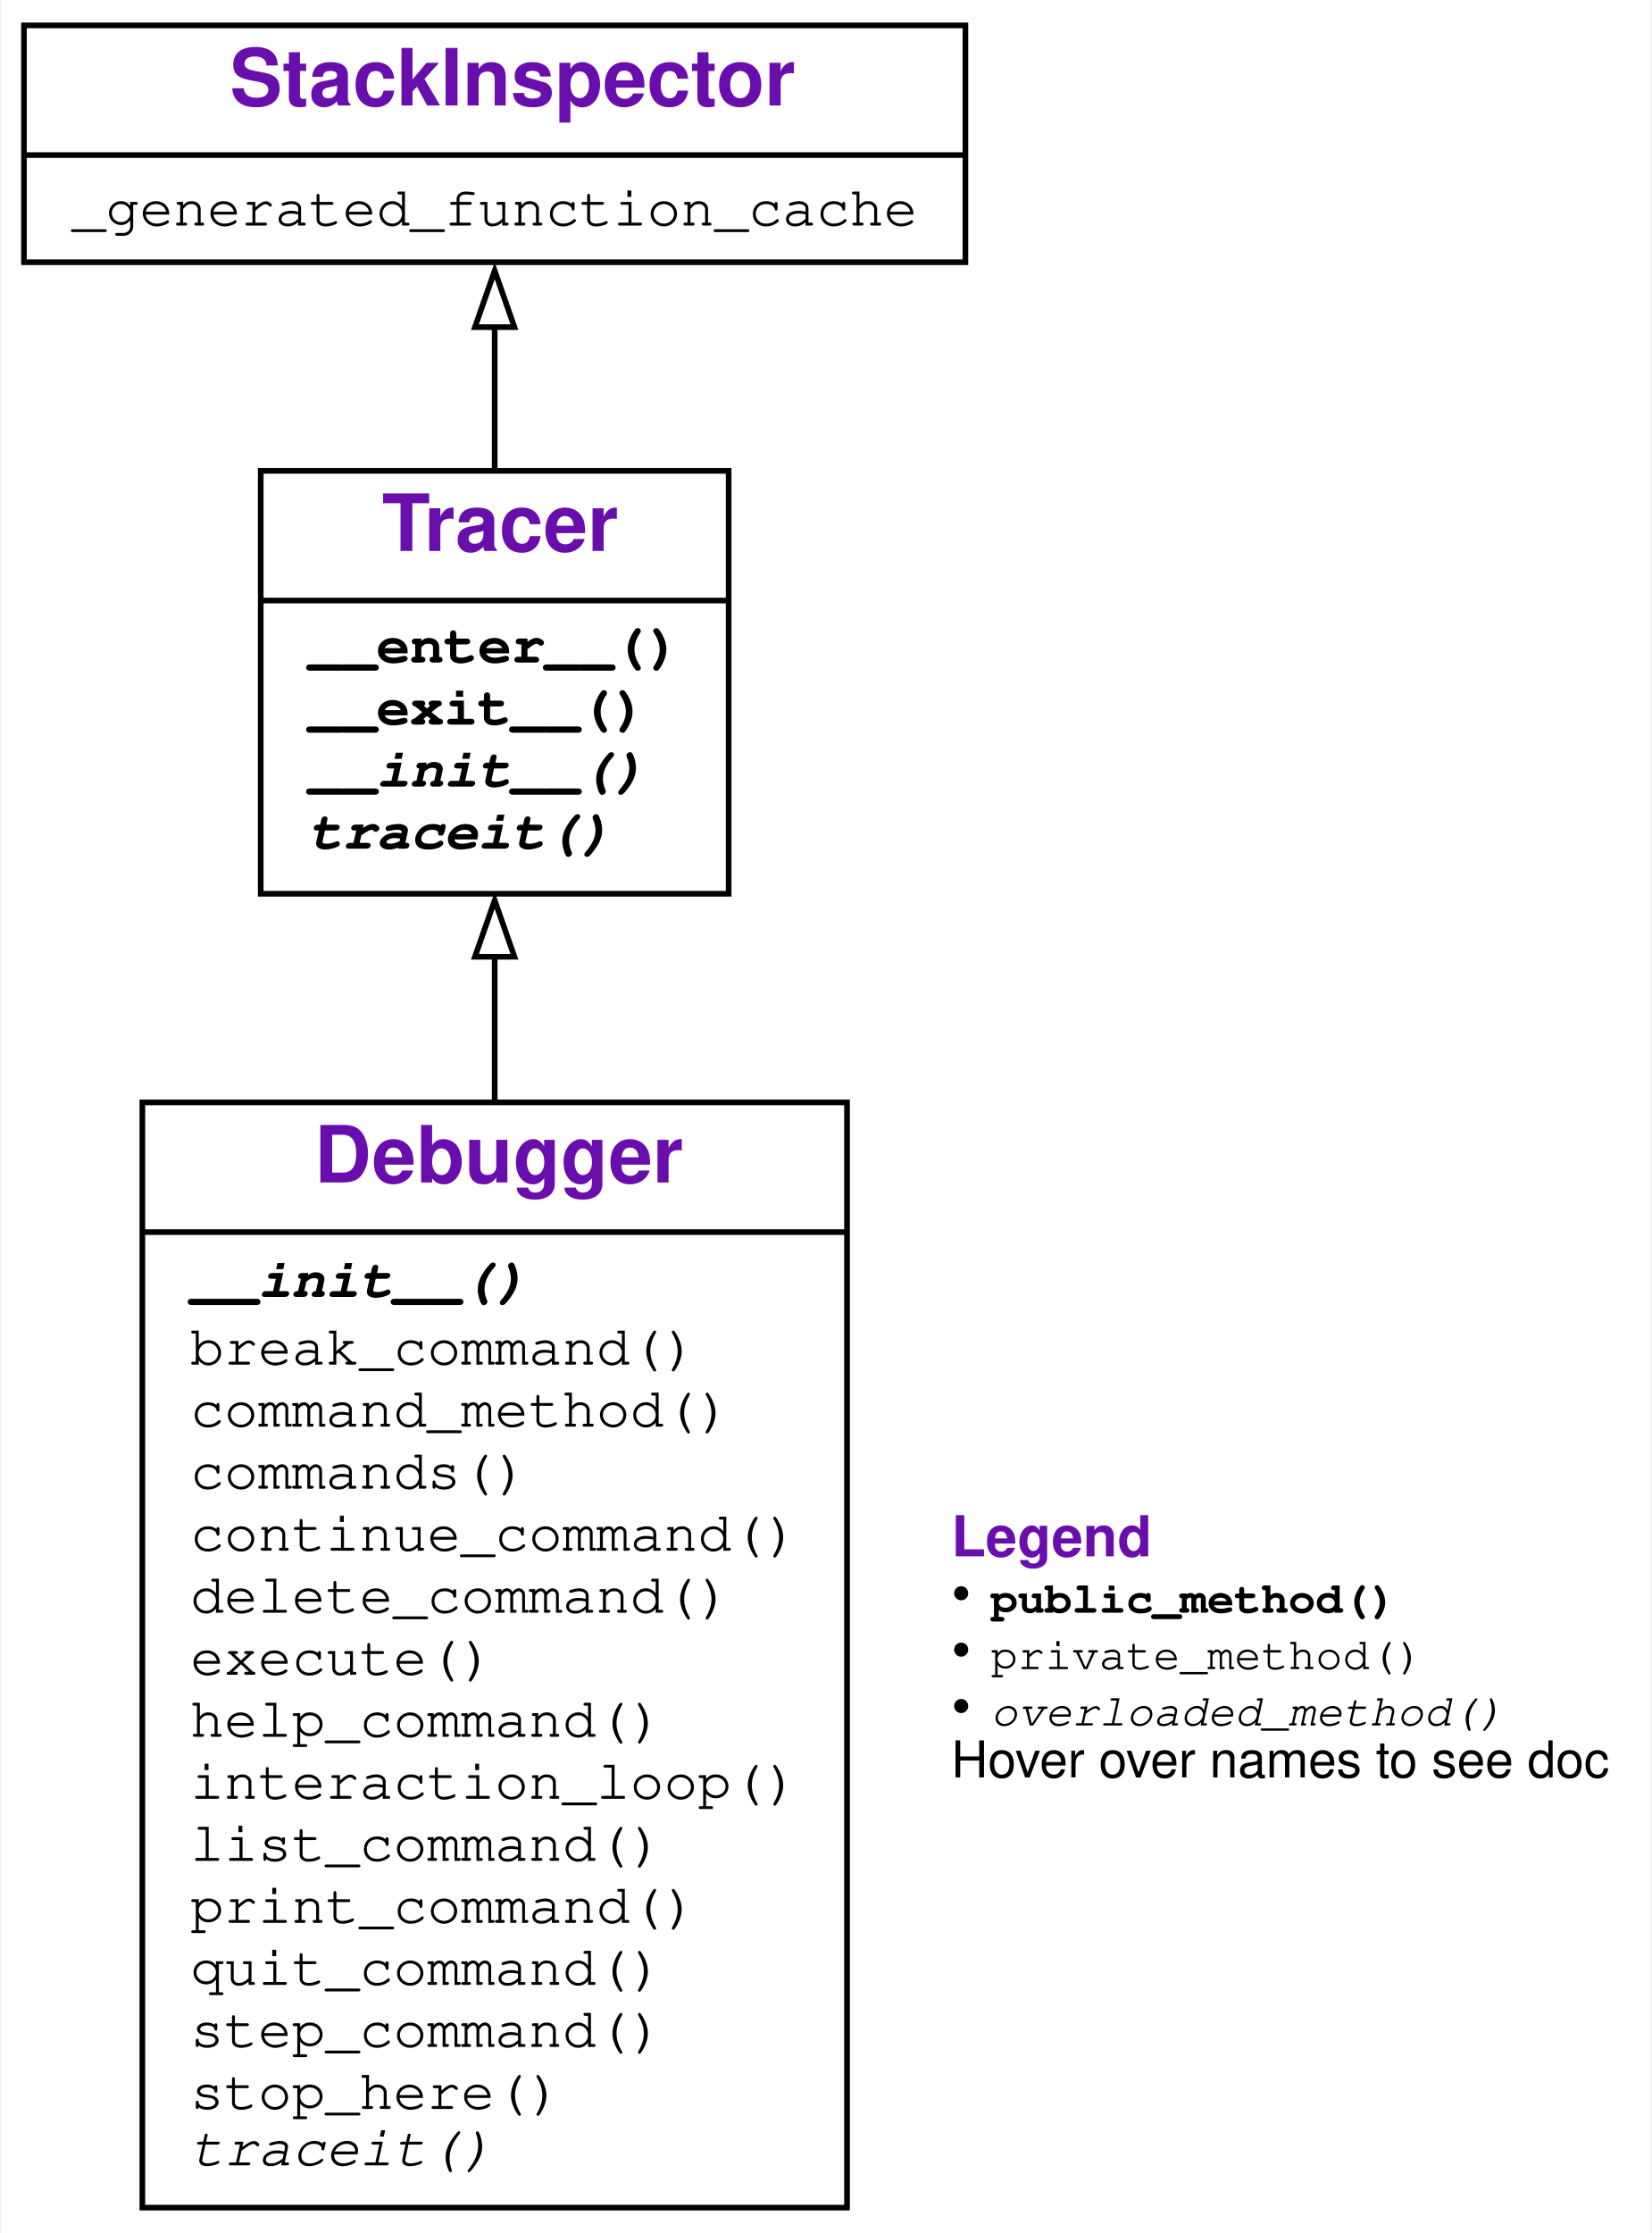
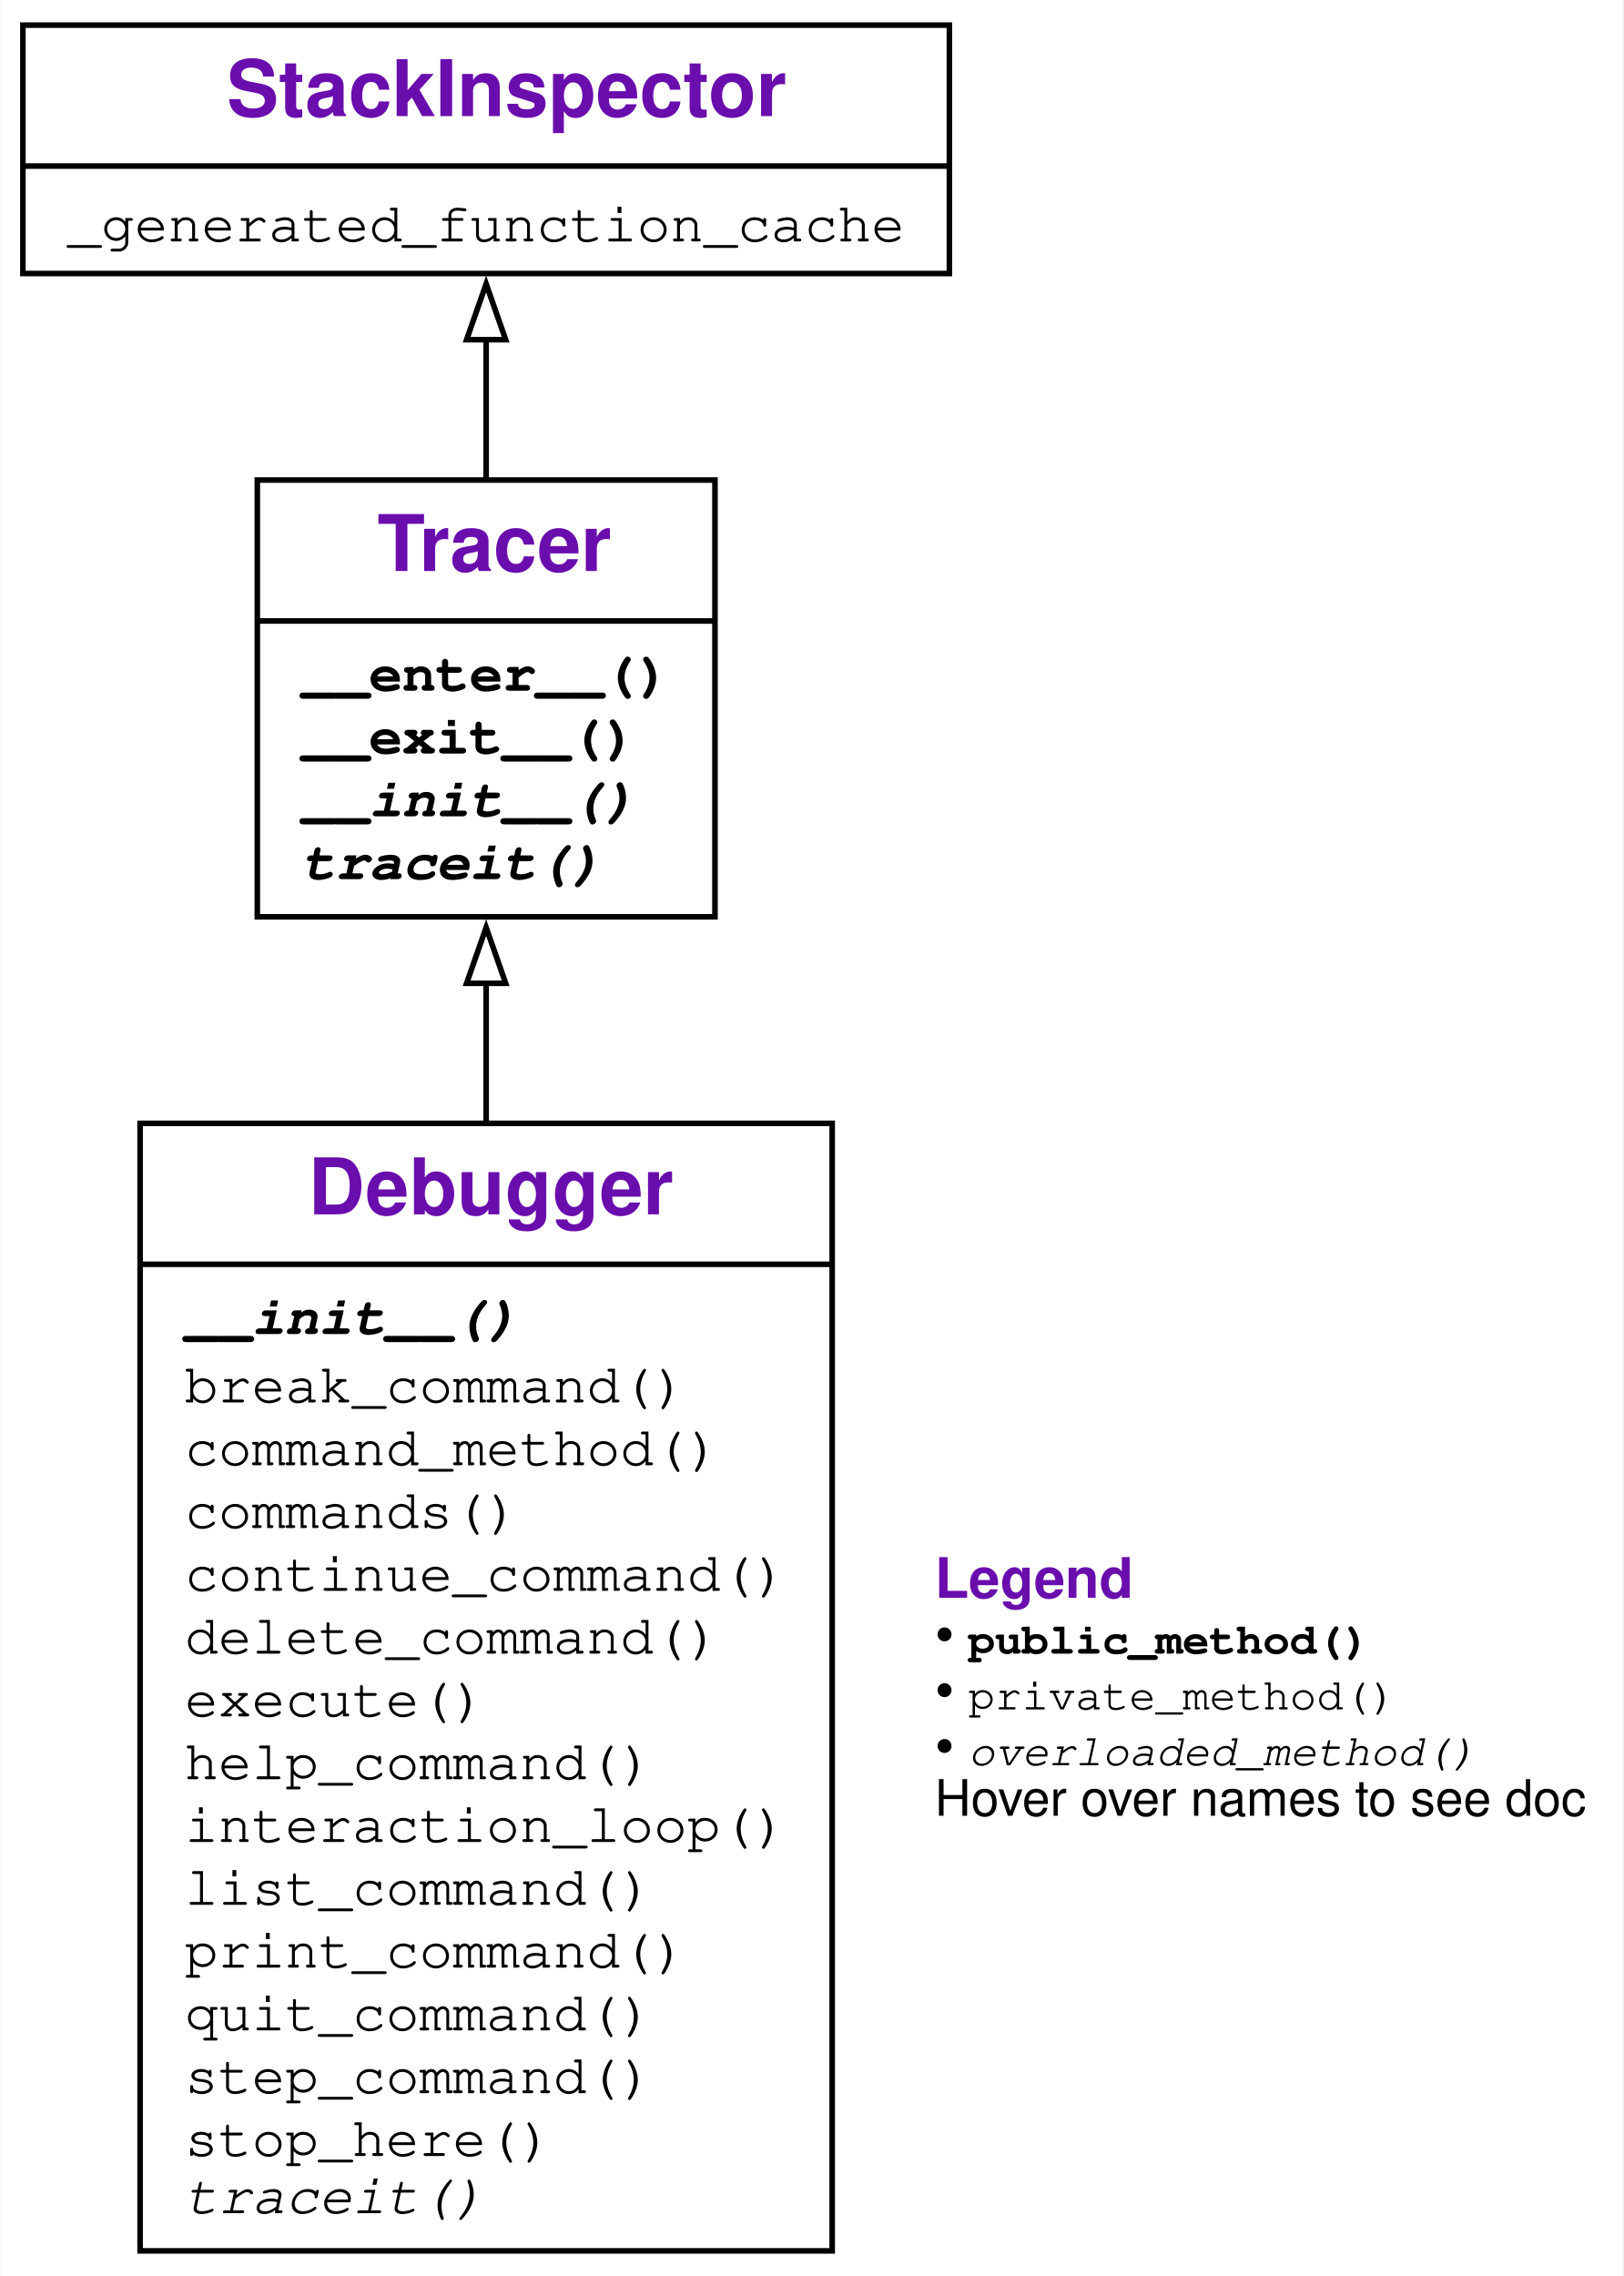
- <svg xmlns="http://www.w3.org/2000/svg" xmlns:xlink="http://www.w3.org/1999/xlink" width="293pt" height="396pt" viewBox="0.00 0.00 292.50 396.00">
-   <g id="graph0" class="graph" transform="scale(1 1) rotate(0) translate(4 392)">
+ <svg xmlns="http://www.w3.org/2000/svg" xmlns:xlink="http://www.w3.org/1999/xlink" width="291pt" height="408pt" viewBox="0.00 0.00 290.62 407.75">
+   <g id="graph0" class="graph" transform="scale(1 1) rotate(0) translate(4 403.75)">
    <g id="a_graph0">
      <a xlink:title="Debugger class hierarchy">
-         <polygon fill="white" stroke="none" points="-4,4 -4,-392 288.5,-392 288.5,4 -4,4" />
+         <polygon fill="white" stroke="none" points="-4,4 -4,-403.75 286.62,-403.75 286.62,4 -4,4" />
      </a>
    </g>
    <g id="node1" class="node">
      <g id="a_node1">
        <a xlink:href="#" xlink:title="class Debugger:&#10;Interactive Debugger">
-           <polygon fill="none" stroke="black" points="21,-0.5 21,-196.5 146,-196.5 146,-0.5 21,-0.5" />
-           <text text-anchor="start" x="51.5" y="-182.3" font-family="Raleway, Helvetica, Arial, sans-serif" font-weight="bold" font-size="14.00" fill="#6a0dad">Debugger</text>
-           <polyline fill="none" stroke="black" points="21,-173.5 146,-173.5" />
+           <polygon fill="none" stroke="black" points="21,-0.5 21,-202.5 145,-202.5 145,-0.5 21,-0.5" />
+           <text text-anchor="start" x="51.12" y="-186.2" font-family="Raleway, Helvetica, Arial, sans-serif" font-weight="bold" font-size="14.00" fill="#6a0dad">Debugger</text>
+           <polyline fill="none" stroke="black" points="21,-177.25 145,-177.25" />
          <g id="a_node1_0">
            <a xlink:href="#" xlink:title="Debugger">
              <g id="a_node1_1">
                <a xlink:href="#" xlink:title="__init__(self, *, file: &lt;class 'TextIO'&gt; = &lt;ipykernel.iostream.OutStream object&gt;) -&gt; None:&#10;Create a new interactive debugger.">
-                   <text text-anchor="start" x="29.5" y="-162" font-family="'Fira Mono', 'Source Code Pro', 'Courier', monospace" font-weight="bold" font-style="italic" font-size="10.00">__init__()</text>
+                   <text text-anchor="start" x="29" y="-164.75" font-family="'Fira Mono', 'Source Code Pro', 'Courier', monospace" font-weight="bold" font-style="italic" font-size="10.00">__init__()</text>
                </a>
              </g>
              <g id="a_node1_2">
                <a xlink:href="#" xlink:title="break_command(self, arg: str = '') -&gt; None:&#10;Set a breakoint in given line. If no line is given, list all breakpoints">
-                   <text text-anchor="start" x="29.5" y="-150" font-family="'Fira Mono', 'Source Code Pro', 'Courier', monospace" font-size="10.00">break_command()</text>
+                   <text text-anchor="start" x="29" y="-152.5" font-family="'Fira Mono', 'Source Code Pro', 'Courier', monospace" font-size="10.00">break_command()</text>
                </a>
              </g>
              <g id="a_node1_3">
                <a xlink:href="#" xlink:title="command_method(self, command: str) -&gt; Optional[Callable[[str], NoneType]]:&#10;Convert `command` into the method to be called.&#10;If the method is not found, return `None` instead.">
-                   <text text-anchor="start" x="29.5" y="-139" font-family="'Fira Mono', 'Source Code Pro', 'Courier', monospace" font-size="10.00">command_method()</text>
+                   <text text-anchor="start" x="29" y="-141.25" font-family="'Fira Mono', 'Source Code Pro', 'Courier', monospace" font-size="10.00">command_method()</text>
                </a>
              </g>
              <g id="a_node1_4">
                <a xlink:href="#" xlink:title="commands(self) -&gt; List[str]:&#10;Return a list of commands">
-                   <text text-anchor="start" x="29.5" y="-128" font-family="'Fira Mono', 'Source Code Pro', 'Courier', monospace" font-size="10.00">commands()</text>
+                   <text text-anchor="start" x="29" y="-130" font-family="'Fira Mono', 'Source Code Pro', 'Courier', monospace" font-size="10.00">commands()</text>
                </a>
              </g>
              <g id="a_node1_5">
                <a xlink:href="#" xlink:title="continue_command(self, arg: str = '') -&gt; None:&#10;Resume execution">
-                   <text text-anchor="start" x="29.5" y="-117" font-family="'Fira Mono', 'Source Code Pro', 'Courier', monospace" font-size="10.00">continue_command()</text>
+                   <text text-anchor="start" x="29" y="-118.75" font-family="'Fira Mono', 'Source Code Pro', 'Courier', monospace" font-size="10.00">continue_command()</text>
                </a>
              </g>
              <g id="a_node1_6">
                <a xlink:href="#" xlink:title="delete_command(self, arg: str = '') -&gt; None:&#10;Delete breakoint in line given by `arg`.&#10;Without given line, clear all breakpoints">
-                   <text text-anchor="start" x="29.5" y="-106" font-family="'Fira Mono', 'Source Code Pro', 'Courier', monospace" font-size="10.00">delete_command()</text>
+                   <text text-anchor="start" x="29" y="-107.5" font-family="'Fira Mono', 'Source Code Pro', 'Courier', monospace" font-size="10.00">delete_command()</text>
                </a>
              </g>
              <g id="a_node1_7">
                <a xlink:href="#" xlink:title="execute(self, command: str) -&gt; None:&#10;Execute `command`">
-                   <text text-anchor="start" x="29.5" y="-95" font-family="'Fira Mono', 'Source Code Pro', 'Courier', monospace" font-size="10.00">execute()</text>
+                   <text text-anchor="start" x="29" y="-96.25" font-family="'Fira Mono', 'Source Code Pro', 'Courier', monospace" font-size="10.00">execute()</text>
                </a>
              </g>
              <g id="a_node1_8">
                <a xlink:href="#" xlink:title="help_command(self, command: str = '') -&gt; None:&#10;Give help on given `command`. If no command is given, give help on all">
-                   <text text-anchor="start" x="29.5" y="-84" font-family="'Fira Mono', 'Source Code Pro', 'Courier', monospace" font-size="10.00">help_command()</text>
+                   <text text-anchor="start" x="29" y="-85" font-family="'Fira Mono', 'Source Code Pro', 'Courier', monospace" font-size="10.00">help_command()</text>
                </a>
              </g>
              <g id="a_node1_9">
                <a xlink:href="#" xlink:title="interaction_loop(self) -&gt; None:&#10;Interact with the user">
-                   <text text-anchor="start" x="29.5" y="-73" font-family="'Fira Mono', 'Source Code Pro', 'Courier', monospace" font-size="10.00">interaction_loop()</text>
+                   <text text-anchor="start" x="29" y="-73.75" font-family="'Fira Mono', 'Source Code Pro', 'Courier', monospace" font-size="10.00">interaction_loop()</text>
                </a>
              </g>
              <g id="a_node1_10">
                <a xlink:href="#" xlink:title="list_command(self, arg: str = '') -&gt; None:&#10;Show current function. If `arg` is given, show its source code.">
-                   <text text-anchor="start" x="29.5" y="-62" font-family="'Fira Mono', 'Source Code Pro', 'Courier', monospace" font-size="10.00">list_command()</text>
+                   <text text-anchor="start" x="29" y="-62.5" font-family="'Fira Mono', 'Source Code Pro', 'Courier', monospace" font-size="10.00">list_command()</text>
                </a>
              </g>
              <g id="a_node1_11">
                <a xlink:href="#" xlink:title="print_command(self, arg: str = '') -&gt; None:&#10;Print an expression. If no expression is given, print all variables">
-                   <text text-anchor="start" x="29.5" y="-51" font-family="'Fira Mono', 'Source Code Pro', 'Courier', monospace" font-size="10.00">print_command()</text>
+                   <text text-anchor="start" x="29" y="-51.25" font-family="'Fira Mono', 'Source Code Pro', 'Courier', monospace" font-size="10.00">print_command()</text>
                </a>
              </g>
              <g id="a_node1_12">
                <a xlink:href="#" xlink:title="quit_command(self, arg: str = '') -&gt; None:&#10;Finish execution">
-                   <text text-anchor="start" x="29.5" y="-40" font-family="'Fira Mono', 'Source Code Pro', 'Courier', monospace" font-size="10.00">quit_command()</text>
+                   <text text-anchor="start" x="29" y="-40" font-family="'Fira Mono', 'Source Code Pro', 'Courier', monospace" font-size="10.00">quit_command()</text>
                </a>
              </g>
              <g id="a_node1_13">
                <a xlink:href="#" xlink:title="step_command(self, arg: str = '') -&gt; None:&#10;Execute up to the next line">
-                   <text text-anchor="start" x="29.5" y="-29" font-family="'Fira Mono', 'Source Code Pro', 'Courier', monospace" font-size="10.00">step_command()</text>
+                   <text text-anchor="start" x="29" y="-28.75" font-family="'Fira Mono', 'Source Code Pro', 'Courier', monospace" font-size="10.00">step_command()</text>
                </a>
              </g>
              <g id="a_node1_14">
                <a xlink:href="#" xlink:title="stop_here(self) -&gt; bool:&#10;Return True if we should stop">
-                   <text text-anchor="start" x="29.5" y="-18" font-family="'Fira Mono', 'Source Code Pro', 'Courier', monospace" font-size="10.00">stop_here()</text>
+                   <text text-anchor="start" x="29" y="-17.5" font-family="'Fira Mono', 'Source Code Pro', 'Courier', monospace" font-size="10.00">stop_here()</text>
                </a>
              </g>
              <g id="a_node1_15">
                <a xlink:href="#" xlink:title="traceit(self, frame: frame, event: str, arg: Any) -&gt; None:&#10;Tracing function; called at every line. To be overloaded in subclasses.">
-                   <text text-anchor="start" x="29.5" y="-8" font-family="'Fira Mono', 'Source Code Pro', 'Courier', monospace" font-style="italic" font-size="10.00">traceit()</text>
+                   <text text-anchor="start" x="29" y="-7.25" font-family="'Fira Mono', 'Source Code Pro', 'Courier', monospace" font-style="italic" font-size="10.00">traceit()</text>
                </a>
              </g>
            </a>
          </g>
        </a>
      </g>
    </g>
    <g id="node2" class="node">
      <g id="a_node2">
        <a xlink:href="Tracer.ipynb" xlink:title="class Tracer:&#10;A class for tracing a piece of code. Use as `with Tracer(): block()`">
-           <polygon fill="none" stroke="black" points="42,-233.5 42,-308.5 125,-308.5 125,-233.5 42,-233.5" />
-           <text text-anchor="start" x="63.5" y="-294.3" font-family="Raleway, Helvetica, Arial, sans-serif" font-weight="bold" font-size="14.00" fill="#6a0dad">Tracer</text>
-           <polyline fill="none" stroke="black" points="42,-285.5 125,-285.5" />
+           <polygon fill="none" stroke="black" points="42,-239.5 42,-317.75 124,-317.75 124,-239.5 42,-239.5" />
+           <text text-anchor="start" x="63.5" y="-301.45" font-family="Raleway, Helvetica, Arial, sans-serif" font-weight="bold" font-size="14.00" fill="#6a0dad">Tracer</text>
+           <polyline fill="none" stroke="black" points="42,-292.5 124,-292.5" />
          <g id="a_node2_16">
            <a xlink:href="#" xlink:title="Tracer">
              <g id="a_node2_17">
                <a xlink:href="Tracer.ipynb" xlink:title="__enter__(self) -&gt; Any:&#10;Called at begin of `with` block. Turn tracing on.">
-                   <text text-anchor="start" x="50.5" y="-274.5" font-family="'Fira Mono', 'Source Code Pro', 'Courier', monospace" font-weight="bold" font-size="10.00">__enter__()</text>
+                   <text text-anchor="start" x="50" y="-280" font-family="'Fira Mono', 'Source Code Pro', 'Courier', monospace" font-weight="bold" font-size="10.00">__enter__()</text>
                </a>
              </g>
              <g id="a_node2_18">
                <a xlink:href="Tracer.ipynb" xlink:title="__exit__(self, exc_tp: Type, exc_value: BaseException, exc_traceback: traceback) -&gt; Optional[bool]:&#10;Called at end of `with` block. Turn tracing off.&#10;Return `None` if ok, not `None` if internal error.">
-                   <text text-anchor="start" x="50.5" y="-263.5" font-family="'Fira Mono', 'Source Code Pro', 'Courier', monospace" font-weight="bold" font-size="10.00">__exit__()</text>
+                   <text text-anchor="start" x="50" y="-268.75" font-family="'Fira Mono', 'Source Code Pro', 'Courier', monospace" font-weight="bold" font-size="10.00">__exit__()</text>
                </a>
              </g>
              <g id="a_node2_19">
                <a xlink:href="Tracer.ipynb" xlink:title="__init__(self, file: &lt;class 'TextIO'&gt; = &lt;ipykernel.iostream.OutStream object&gt;) -&gt; None:&#10;Create a new tracer.&#10;If `file` is given, output to `file` instead of stdout.">
-                   <text text-anchor="start" x="50.5" y="-252.5" font-family="'Fira Mono', 'Source Code Pro', 'Courier', monospace" font-weight="bold" font-style="italic" font-size="10.00">__init__()</text>
+                   <text text-anchor="start" x="50" y="-257.5" font-family="'Fira Mono', 'Source Code Pro', 'Courier', monospace" font-weight="bold" font-style="italic" font-size="10.00">__init__()</text>
                </a>
              </g>
              <g id="a_node2_20">
                <a xlink:href="Tracer.ipynb" xlink:title="traceit(self, frame: frame, event: str, arg: Any) -&gt; None:&#10;Tracing function; called at every line. To be overloaded in subclasses.">
-                   <text text-anchor="start" x="50.5" y="-241.5" font-family="'Fira Mono', 'Source Code Pro', 'Courier', monospace" font-weight="bold" font-style="italic" font-size="10.00">traceit()</text>
+                   <text text-anchor="start" x="50" y="-246.25" font-family="'Fira Mono', 'Source Code Pro', 'Courier', monospace" font-weight="bold" font-style="italic" font-size="10.00">traceit()</text>
                </a>
              </g>
            </a>
          </g>
        </a>
      </g>
    </g>
    <g id="edge1" class="edge">
-       <path fill="none" stroke="black" d="M83.5,-196.21C83.5,-205.3 83.5,-214.22 83.5,-222.53" />
-       <polygon fill="none" stroke="black" points="80,-222.33 83.5,-232.33 87,-222.33 80,-222.33" />
+       <path fill="none" stroke="black" d="M83,-202.85C83,-211.37 83,-219.74 83,-227.6" />
+       <polygon fill="none" stroke="black" points="79.5,-227.59 83,-237.59 86.5,-227.59 79.5,-227.59" />
    </g>
    <g id="node3" class="node">
      <g id="a_node3">
        <a xlink:href="StackInspector.ipynb" xlink:title="class StackInspector:&#10;Provide functions to inspect the stack">
-           <polygon fill="none" stroke="black" points="0,-345.5 0,-387.5 167,-387.5 167,-345.5 0,-345.5" />
-           <text text-anchor="start" x="36.5" y="-373.3" font-family="Raleway, Helvetica, Arial, sans-serif" font-weight="bold" font-size="14.00" fill="#6a0dad">StackInspector</text>
-           <polyline fill="none" stroke="black" points="0,-364.5 167,-364.5" />
+           <polygon fill="none" stroke="black" points="0,-354.75 0,-399.25 166,-399.25 166,-354.75 0,-354.75" />
+           <text text-anchor="start" x="36.5" y="-382.95" font-family="Raleway, Helvetica, Arial, sans-serif" font-weight="bold" font-size="14.00" fill="#6a0dad">StackInspector</text>
+           <polyline fill="none" stroke="black" points="0,-374 166,-374" />
          <g id="a_node3_21">
            <a xlink:href="#" xlink:title="StackInspector">
              <g id="a_node3_22">
                <a xlink:href="StackInspector.ipynb" xlink:title="_generated_function_cache = {}">
-                   <text text-anchor="start" x="8.5" y="-352" font-family="'Fira Mono', 'Source Code Pro', 'Courier', monospace" font-size="10.00">_generated_function_cache</text>
+                   <text text-anchor="start" x="8" y="-360.5" font-family="'Fira Mono', 'Source Code Pro', 'Courier', monospace" font-size="10.00">_generated_function_cache</text>
                </a>
              </g>
            </a>
          </g>
        </a>
      </g>
    </g>
    <g id="edge2" class="edge">
-       <path fill="none" stroke="black" d="M83.5,-308.42C83.5,-316.89 83.5,-325.84 83.5,-334.08" />
-       <polygon fill="none" stroke="black" points="80,-333.99 83.5,-343.99 87,-333.99 80,-333.99" />
+       <path fill="none" stroke="black" d="M83,-317.99C83,-326.32 83,-335.05 83,-343.14" />
+       <polygon fill="none" stroke="black" points="79.5,-342.89 83,-352.89 86.5,-342.89 79.5,-342.89" />
    </g>
    <g id="node4" class="node">
-       <text text-anchor="start" x="164.5" y="-116" font-family="Raleway, Helvetica, Arial, sans-serif" font-weight="bold" font-size="10.00" fill="#6a0dad">Legend</text>
-       <text text-anchor="start" x="164.5" y="-106" font-family="Raleway, Helvetica, Arial, sans-serif" font-size="10.00">• </text>
-       <text text-anchor="start" x="171.5" y="-106" font-family="'Fira Mono', 'Source Code Pro', 'Courier', monospace" font-weight="bold" font-size="8.00">public_method()</text>
-       <text text-anchor="start" x="164.5" y="-96" font-family="Raleway, Helvetica, Arial, sans-serif" font-size="10.00">• </text>
-       <text text-anchor="start" x="171.5" y="-96" font-family="'Fira Mono', 'Source Code Pro', 'Courier', monospace" font-size="8.00">private_method()</text>
-       <text text-anchor="start" x="164.5" y="-86" font-family="Raleway, Helvetica, Arial, sans-serif" font-size="10.00">• </text>
-       <text text-anchor="start" x="171.5" y="-86" font-family="'Fira Mono', 'Source Code Pro', 'Courier', monospace" font-style="italic" font-size="8.00">overloaded_method()</text>
-       <text text-anchor="start" x="164.5" y="-76.8" font-family="Helvetica,sans-Serif" font-size="9.00">Hover over names to see doc</text>
+       <text text-anchor="start" x="163.38" y="-117.5" font-family="Raleway, Helvetica, Arial, sans-serif" font-weight="bold" font-size="10.00" fill="#6a0dad">Legend</text>
+       <text text-anchor="start" x="163.38" y="-107.5" font-family="Raleway, Helvetica, Arial, sans-serif" font-size="10.00">• </text>
+       <text text-anchor="start" x="169.38" y="-107.5" font-family="'Fira Mono', 'Source Code Pro', 'Courier', monospace" font-weight="bold" font-size="8.00">public_method()</text>
+       <text text-anchor="start" x="163.38" y="-97.5" font-family="Raleway, Helvetica, Arial, sans-serif" font-size="10.00">• </text>
+       <text text-anchor="start" x="169.38" y="-97.5" font-family="'Fira Mono', 'Source Code Pro', 'Courier', monospace" font-size="8.00">private_method()</text>
+       <text text-anchor="start" x="163.38" y="-87.5" font-family="Raleway, Helvetica, Arial, sans-serif" font-size="10.00">• </text>
+       <text text-anchor="start" x="169.38" y="-87.5" font-family="'Fira Mono', 'Source Code Pro', 'Courier', monospace" font-style="italic" font-size="8.00">overloaded_method()</text>
+       <text text-anchor="start" x="163.38" y="-78.45" font-family="Helvetica,sans-Serif" font-size="9.00">Hover over names to see doc</text>
    </g>
  </g>
</svg>
